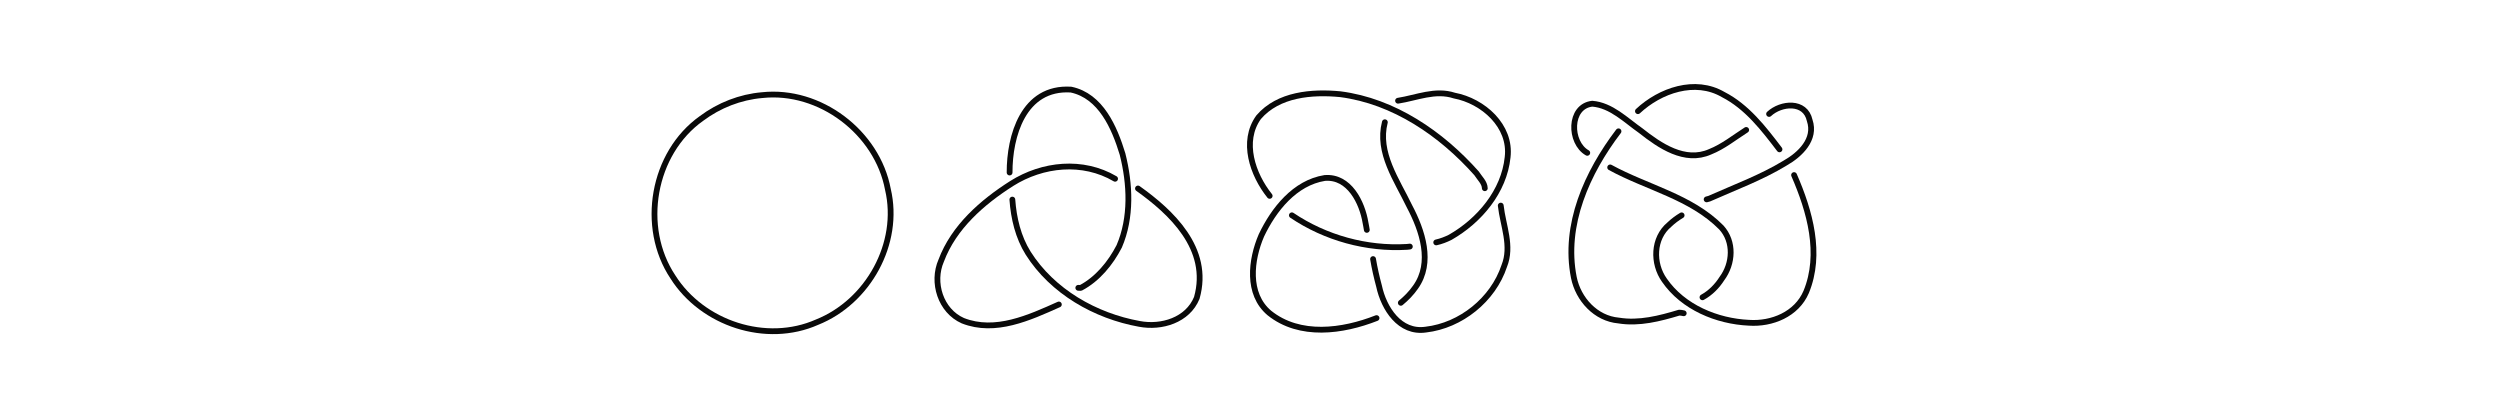
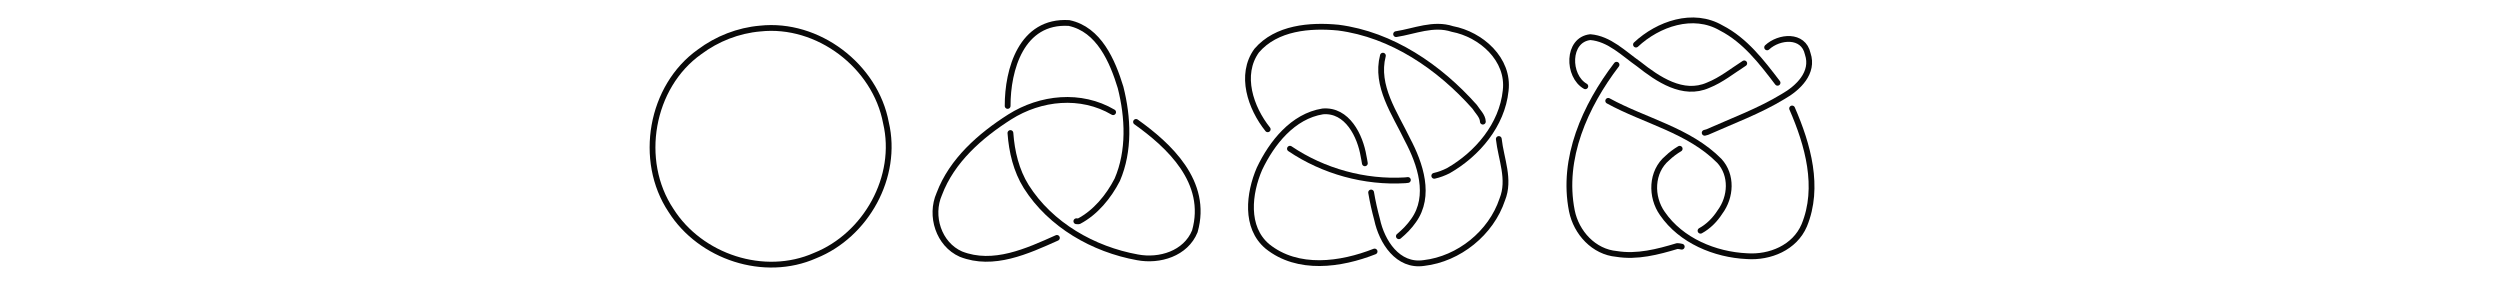
- <svg xmlns="http://www.w3.org/2000/svg" width="6in" height="1in" viewBox="0 0 152.4 25.4" version="1.1" id="svg1" xml:space="preserve">
+ <svg xmlns="http://www.w3.org/2000/svg" width="6in" height="0.7in" viewBox="0 0 152.4 17.78" version="1.1" id="svg1" xml:space="preserve">
  <defs id="defs1" />
  <g id="layer1">
-     <path style="fill:none;stroke:#090909;stroke-width:0.353;stroke-linecap:round;stroke-linejoin:round;stroke-dasharray:none" d="m 78.753,13.125 c 2.04,1.378 4.563,2.074 7.019,1.925 l 0.172,-0.019" id="path136" />
-     <path style="fill:none;stroke:#090909;stroke-width:0.353;stroke-linecap:round;stroke-linejoin:round;stroke-dasharray:none" d="m 91.486,12.533 c 0.135,1.223 0.706,2.464 0.211,3.686 -0.679,2.045 -2.644,3.627 -4.777,3.873 -1.592,0.236 -2.565,-1.295 -2.854,-2.653 -0.146,-0.542 -0.271,-1.092 -0.364,-1.646" id="path135" />
-     <path style="fill:none;stroke:#090909;stroke-width:0.353;stroke-linecap:round;stroke-linejoin:round;stroke-dasharray:none" d="m 109.366,10.672 c 0.96,2.199 1.698,4.804 0.738,7.128 -0.58,1.358 -2.09,1.973 -3.492,1.875 -1.953,-0.091 -4.014,-0.946 -5.15,-2.594 -0.727,-1.021 -0.698,-2.557 0.303,-3.391 0.226,-0.217 0.479,-0.403 0.747,-0.563" id="path133" />
-     <path style="fill:none;stroke:#090909;stroke-width:0.353;stroke-linecap:round;stroke-linejoin:round;stroke-dasharray:none" d="m 83.914,19.391 c -2.065,0.813 -4.681,1.18 -6.536,-0.313 -1.38,-1.164 -1.123,-3.242 -0.482,-4.73 0.751,-1.58 2.034,-3.206 3.859,-3.498 1.493,-0.125 2.284,1.488 2.489,2.741 l 0.041,0.213 0.036,0.21" id="path131" />
-     <path style="fill:none;stroke:#090909;stroke-width:0.353;stroke-linecap:round;stroke-linejoin:round;stroke-dasharray:none" d="m 98.156,10.206 c 2.246,1.231 4.925,1.79 6.775,3.66 0.798,0.872 0.714,2.205 0.036,3.117 -0.297,0.466 -0.698,0.874 -1.184,1.14" id="path129" />
-     <path style="fill:none;stroke:#090909;stroke-width:0.353;stroke-linecap:round;stroke-linejoin:round;stroke-dasharray:none" d="m 98.664,8.005 c -1.907,2.503 -3.36,5.706 -2.722,8.911 0.269,1.329 1.337,2.501 2.728,2.623 1.25,0.204 2.504,-0.122 3.694,-0.481 l 0.139,0.012 0.137,0.027" id="path126" />
-     <path style="fill:none;stroke:#090909;stroke-width:0.353;stroke-linecap:round;stroke-linejoin:round;stroke-dasharray:none" d="m 84.421,7.452 c -0.48,1.852 0.738,3.533 1.498,5.121 0.78,1.473 1.447,3.436 0.368,4.936 -0.249,0.359 -0.557,0.673 -0.893,0.951" id="path124" />
-     <path style="fill:none;stroke:#090909;stroke-width:0.353;stroke-linecap:round;stroke-linejoin:round;stroke-dasharray:none" d="m 107.843,6.947 c 0.727,-0.678 2.211,-0.817 2.475,0.391 0.392,1.153 -0.59,2.091 -1.501,2.605 -1.456,0.885 -3.07,1.477 -4.62,2.167 l -0.161,0.044" id="path122" />
-     <path style="fill:none;stroke:#090909;stroke-width:0.353;stroke-linecap:round;stroke-linejoin:round;stroke-dasharray:none" d="m 96.76,9.317 c -1.098,-0.62 -1.126,-2.836 0.305,-2.995 1.159,0.094 2.038,1.002 2.949,1.639 1.165,0.92 2.696,1.974 4.232,1.293 0.803,-0.319 1.479,-0.872 2.202,-1.333" id="path121" />
-     <path style="fill:none;stroke:#090909;stroke-width:0.353;stroke-linecap:round;stroke-linejoin:round;stroke-dasharray:none" d="m 85.225,6.14 c 1.136,-0.177 2.271,-0.694 3.429,-0.314 1.745,0.327 3.482,1.85 3.25,3.763 -0.216,2.084 -1.726,3.866 -3.497,4.876 -0.271,0.137 -0.558,0.245 -0.855,0.312" id="path117" />
-     <path style="fill:none;stroke:#090909;stroke-width:0.353;stroke-linecap:round;stroke-linejoin:round;stroke-dasharray:none" d="m 77.399,11.94 c -1.037,-1.294 -1.739,-3.315 -0.675,-4.792 1.202,-1.406 3.257,-1.571 4.981,-1.405 3.268,0.422 6.158,2.407 8.308,4.825 0.175,0.281 0.493,0.562 0.501,0.906" id="path116" />
-     <path style="fill:none;stroke:#090909;stroke-width:0.353;stroke-linecap:round;stroke-linejoin:round;stroke-dasharray:none" d="m 99.848,6.777 c 1.35,-1.262 3.485,-2.012 5.196,-1.014 1.451,0.743 2.467,2.073 3.434,3.342" id="path114" />
-     <path style="fill:none;stroke:#090909;stroke-width:0.353;stroke-linecap:round;stroke-linejoin:round;stroke-dasharray:none" d="m 69.371,11.49 c 1.987,1.417 4.441,3.655 3.585,6.67 -0.556,1.361 -2.152,1.841 -3.5,1.584 -2.685,-0.484 -5.299,-1.973 -6.779,-4.311 -0.611,-0.978 -0.882,-2.126 -0.964,-3.266" id="path22" />
-     <path style="fill:none;stroke:#090909;stroke-width:0.353;stroke-linecap:round;stroke-linejoin:round;stroke-dasharray:none" d="m 64.548,18.561 c -1.802,0.806 -3.875,1.766 -5.852,0.989 -1.36,-0.601 -1.904,-2.335 -1.319,-3.667 0.764,-2.038 2.501,-3.555 4.293,-4.695 1.889,-1.193 4.338,-1.447 6.305,-0.29" id="path19" />
-     <path style="fill:none;stroke:#090909;stroke-width:0.353;stroke-linecap:round;stroke-linejoin:round;stroke-dasharray:none" d="m 61.545,10.517 c -0.007,-2.2 0.828,-5.237 3.744,-5.055 1.823,0.385 2.65,2.321 3.14,3.927 0.462,1.827 0.557,3.87 -0.202,5.629 -0.528,1.025 -1.324,1.996 -2.346,2.533 l -0.148,-0.005" id="path5" />
-     <path style="fill:none;stroke:#090909;stroke-width:0.353;stroke-dasharray:none" d="m 46.456,5.8 c 3.521,-0.383 7.022,2.271 7.671,5.746 0.776,3.288 -1.215,6.856 -4.319,8.093 -3.099,1.375 -6.993,0.083 -8.787,-2.756 -2.023,-3.03 -1.239,-7.55 1.745,-9.664 1.069,-0.799 2.359,-1.305 3.69,-1.419 z" id="path4" />
+     <path style="fill:none;stroke:#090909;stroke-width:0.353;stroke-linecap:round;stroke-linejoin:round;stroke-dasharray:none" d="m 78.634,9.066 c 2.04,1.378 4.563,2.074 7.019,1.925 l 0.172,-0.019" id="path136" />
+     <path style="fill:none;stroke:#090909;stroke-width:0.353;stroke-linecap:round;stroke-linejoin:round;stroke-dasharray:none" d="m 91.367,8.474 c 0.135,1.223 0.706,2.464 0.211,3.686 -0.679,2.045 -2.644,3.627 -4.777,3.873 -1.592,0.236 -2.565,-1.295 -2.854,-2.653 -0.146,-0.542 -0.271,-1.092 -0.364,-1.646" id="path135" />
+     <path style="fill:none;stroke:#090909;stroke-width:0.353;stroke-linecap:round;stroke-linejoin:round;stroke-dasharray:none" d="m 109.247,6.613 c 0.96,2.199 1.698,4.804 0.738,7.128 -0.58,1.358 -2.09,1.973 -3.492,1.875 -1.953,-0.091 -4.014,-0.946 -5.15,-2.594 -0.727,-1.021 -0.698,-2.557 0.303,-3.391 0.226,-0.217 0.479,-0.403 0.747,-0.563" id="path133" />
+     <path style="fill:none;stroke:#090909;stroke-width:0.353;stroke-linecap:round;stroke-linejoin:round;stroke-dasharray:none" d="m 83.795,15.332 c -2.065,0.813 -4.681,1.18 -6.536,-0.313 -1.38,-1.164 -1.123,-3.242 -0.482,-4.73 0.751,-1.58 2.034,-3.206 3.859,-3.498 1.493,-0.125 2.284,1.488 2.489,2.741 l 0.041,0.213 0.036,0.21" id="path131" />
+     <path style="fill:none;stroke:#090909;stroke-width:0.353;stroke-linecap:round;stroke-linejoin:round;stroke-dasharray:none" d="m 98.037,6.148 c 2.246,1.231 4.925,1.79 6.775,3.66 0.798,0.872 0.714,2.205 0.036,3.117 -0.297,0.466 -0.698,0.874 -1.184,1.14" id="path129" />
+     <path style="fill:none;stroke:#090909;stroke-width:0.353;stroke-linecap:round;stroke-linejoin:round;stroke-dasharray:none" d="m 98.544,3.946 c -1.907,2.503 -3.36,5.706 -2.722,8.911 0.269,1.329 1.337,2.501 2.728,2.623 1.25,0.204 2.504,-0.122 3.694,-0.481 l 0.139,0.012 0.137,0.027" id="path126" />
+     <path style="fill:none;stroke:#090909;stroke-width:0.353;stroke-linecap:round;stroke-linejoin:round;stroke-dasharray:none" d="m 84.302,3.393 c -0.48,1.852 0.738,3.533 1.498,5.121 0.78,1.473 1.447,3.436 0.368,4.936 -0.249,0.359 -0.557,0.673 -0.893,0.951" id="path124" />
+     <path style="fill:none;stroke:#090909;stroke-width:0.353;stroke-linecap:round;stroke-linejoin:round;stroke-dasharray:none" d="m 107.724,2.888 c 0.727,-0.678 2.211,-0.817 2.475,0.391 0.392,1.153 -0.59,2.091 -1.501,2.605 -1.456,0.885 -3.07,1.477 -4.62,2.167 l -0.161,0.044" id="path122" />
+     <path style="fill:none;stroke:#090909;stroke-width:0.353;stroke-linecap:round;stroke-linejoin:round;stroke-dasharray:none" d="m 96.641,5.259 c -1.098,-0.62 -1.126,-2.836 0.305,-2.995 1.159,0.094 2.038,1.002 2.949,1.639 1.165,0.92 2.696,1.974 4.232,1.293 0.803,-0.319 1.479,-0.872 2.202,-1.333" id="path121" />
+     <path style="fill:none;stroke:#090909;stroke-width:0.353;stroke-linecap:round;stroke-linejoin:round;stroke-dasharray:none" d="m 85.106,2.081 c 1.136,-0.177 2.271,-0.694 3.429,-0.314 1.745,0.327 3.482,1.85 3.25,3.763 -0.216,2.084 -1.726,3.866 -3.497,4.876 -0.271,0.137 -0.558,0.245 -0.855,0.312" id="path117" />
+     <path style="fill:none;stroke:#090909;stroke-width:0.353;stroke-linecap:round;stroke-linejoin:round;stroke-dasharray:none" d="m 77.28,7.881 c -1.037,-1.294 -1.739,-3.315 -0.675,-4.792 1.202,-1.406 3.257,-1.571 4.981,-1.405 3.268,0.422 6.158,2.407 8.308,4.825 0.175,0.281 0.493,0.562 0.501,0.906" id="path116" />
+     <path style="fill:none;stroke:#090909;stroke-width:0.353;stroke-linecap:round;stroke-linejoin:round;stroke-dasharray:none" d="m 99.729,2.718 c 1.35,-1.262 3.485,-2.012 5.196,-1.014 1.451,0.743 2.467,2.073 3.434,3.342" id="path114" />
+     <path style="fill:none;stroke:#090909;stroke-width:0.353;stroke-linecap:round;stroke-linejoin:round;stroke-dasharray:none" d="m 69.252,7.432 c 1.987,1.417 4.441,3.655 3.585,6.67 -0.556,1.361 -2.152,1.841 -3.5,1.584 C 66.652,15.202 64.038,13.713 62.559,11.375 61.948,10.396 61.677,9.249 61.595,8.109" id="path22" />
+     <path style="fill:none;stroke:#090909;stroke-width:0.353;stroke-linecap:round;stroke-linejoin:round;stroke-dasharray:none" d="m 64.429,14.502 c -1.802,0.806 -3.875,1.766 -5.852,0.989 -1.36,-0.601 -1.904,-2.335 -1.319,-3.667 0.764,-2.038 2.501,-3.555 4.293,-4.695 1.889,-1.193 4.338,-1.447 6.305,-0.29" id="path19" />
+     <path style="fill:none;stroke:#090909;stroke-width:0.353;stroke-linecap:round;stroke-linejoin:round;stroke-dasharray:none" d="m 61.426,6.458 c -0.007,-2.2 0.828,-5.237 3.744,-5.055 1.823,0.385 2.65,2.321 3.14,3.927 0.462,1.827 0.557,3.87 -0.202,5.629 -0.528,1.025 -1.324,1.996 -2.346,2.533 l -0.148,-0.005" id="path5" />
+     <path style="fill:none;stroke:#090909;stroke-width:0.353;stroke-dasharray:none" d="m 46.337,1.741 c 3.521,-0.383 7.022,2.271 7.671,5.746 0.776,3.288 -1.215,6.856 -4.319,8.093 -3.099,1.375 -6.993,0.083 -8.787,-2.756 -2.023,-3.03 -1.239,-7.55 1.745,-9.664 1.069,-0.799 2.359,-1.305 3.69,-1.419 z" id="path4" />
  </g>
</svg>
